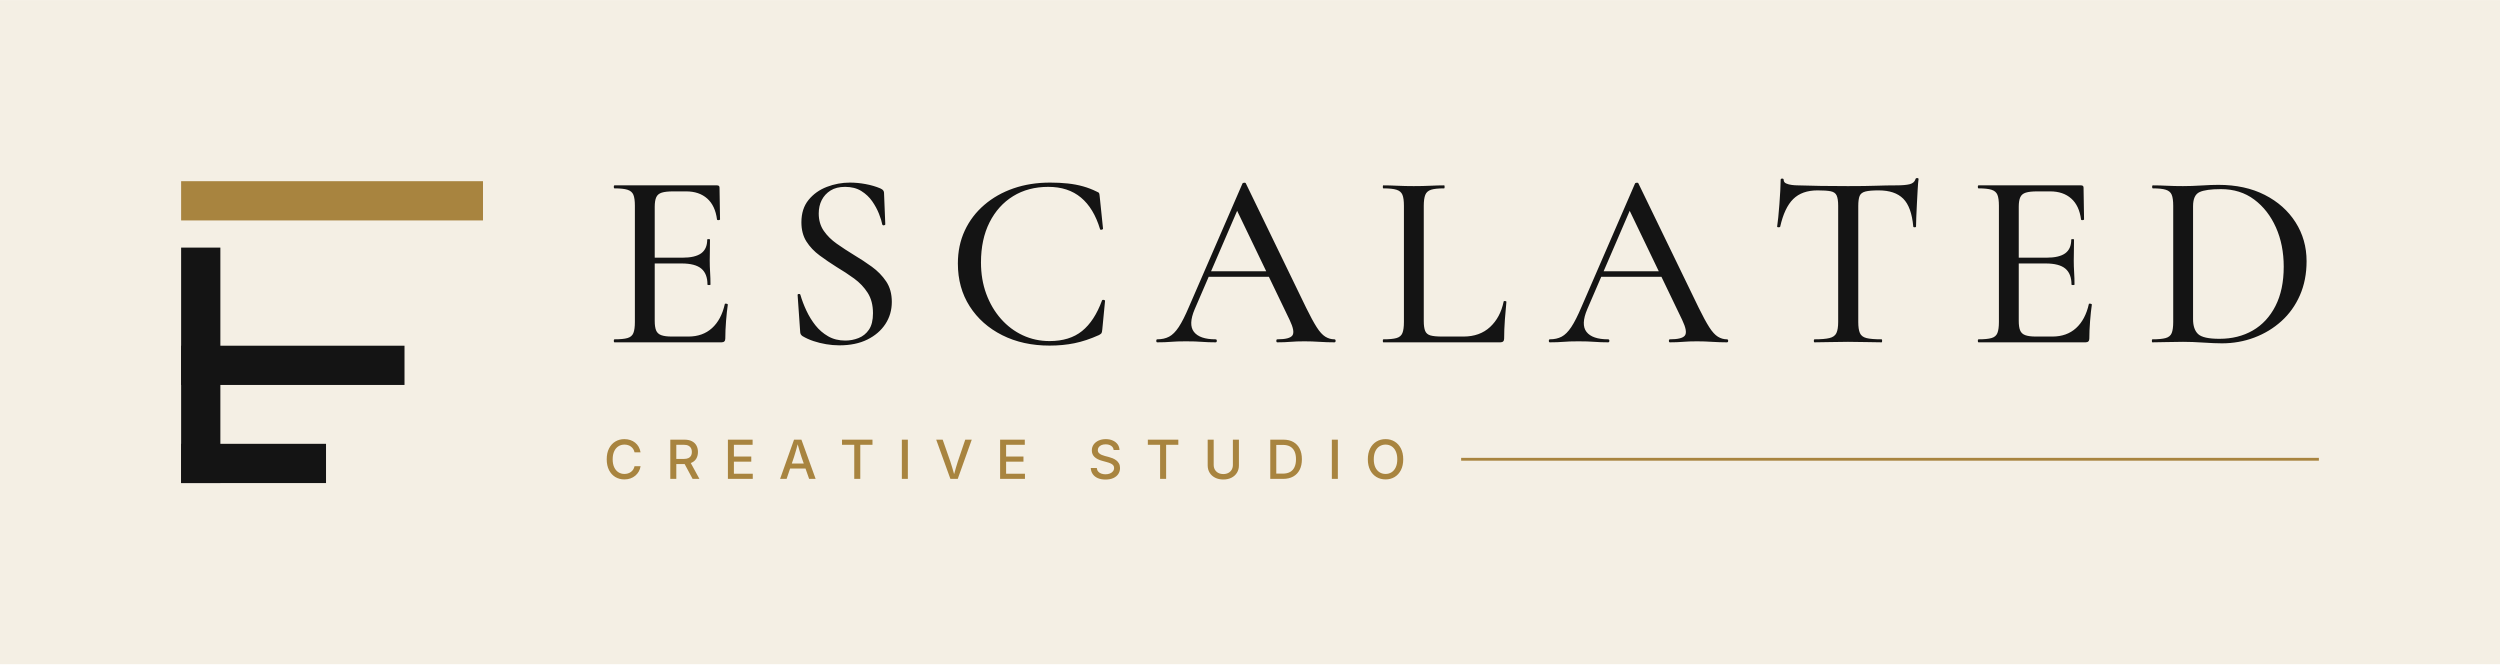
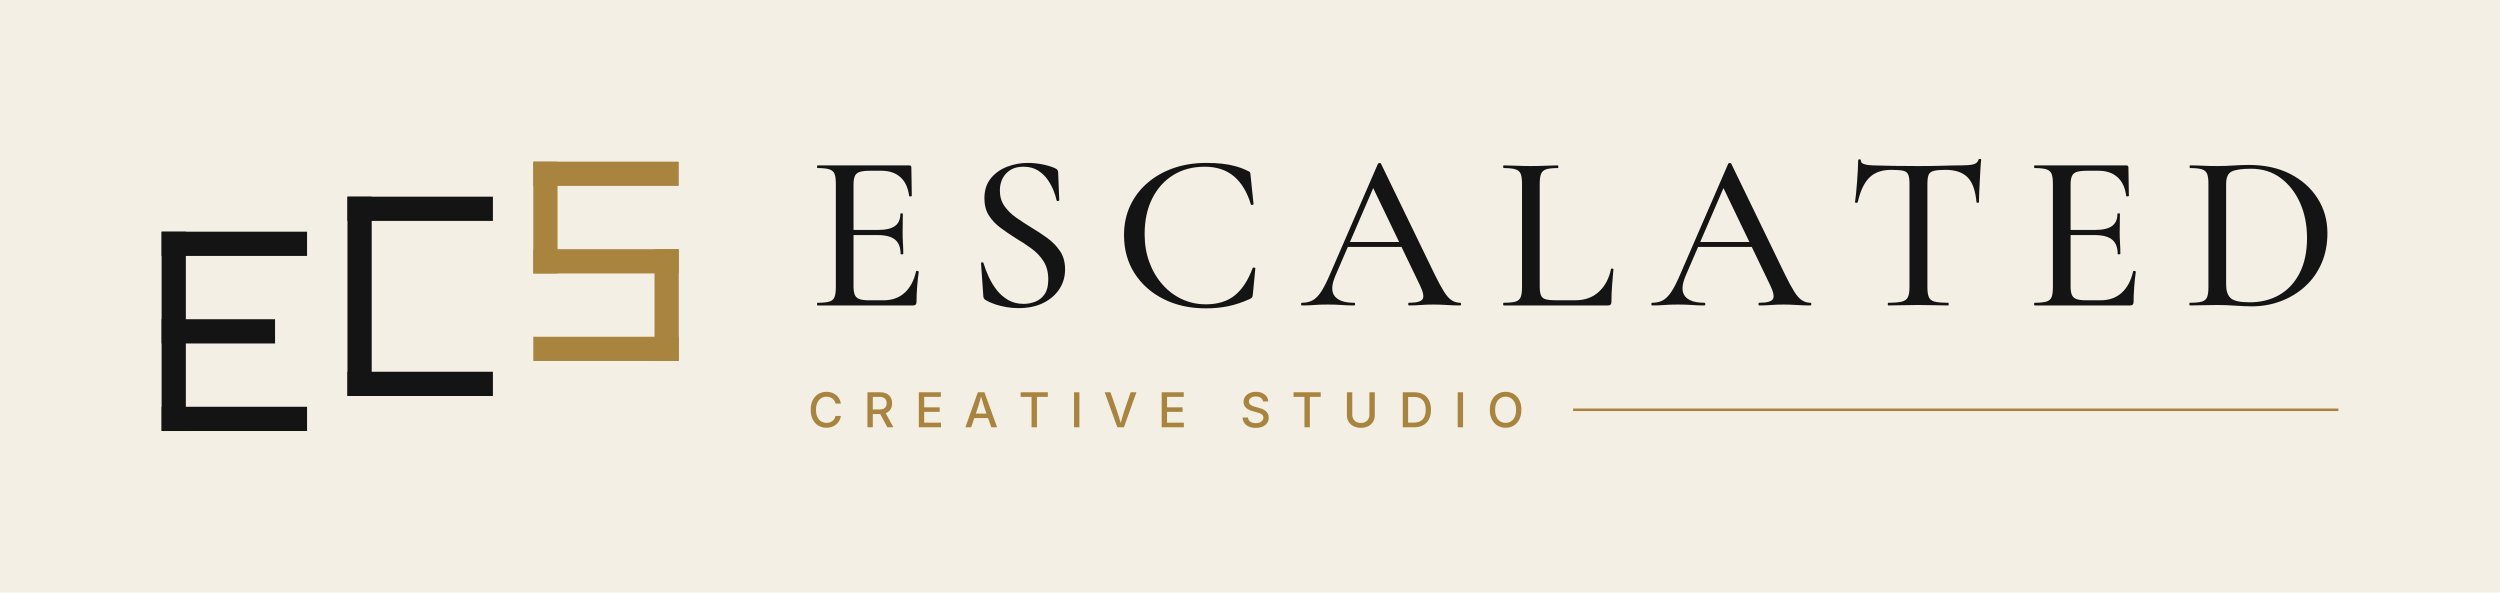
- <svg xmlns="http://www.w3.org/2000/svg" viewBox="0 0 828.17 220.00" width="828" height="220">
+ <svg xmlns="http://www.w3.org/2000/svg" viewBox="0 0 928.17 220.00" width="928" height="220">
  <rect width="100%" height="100%" fill="#F4EFE4" />
-   <rect x="60.00" y="60.00" width="100.00" height="13.00" fill="#A8843F" />
-   <rect x="60.00" y="82.00" width="13.00" height="78.00" fill="#141414" />
-   <rect x="60.00" y="114.50" width="74.00" height="13.00" fill="#141414" />
-   <rect x="60.00" y="147.00" width="48.00" height="13.00" fill="#141414" />
+   <rect x="60.00" y="86.00" width="9.00" height="74.00" fill="#141414" />
+   <rect x="60.00" y="86.00" width="54.00" height="9.00" fill="#141414" />
+   <rect x="60.00" y="118.50" width="42.12" height="9.00" fill="#141414" />
+   <rect x="60.00" y="151.00" width="54.00" height="9.00" fill="#141414" />
+   <rect x="129.00" y="73.00" width="9.00" height="74.00" fill="#141414" />
+   <rect x="129.00" y="73.00" width="54.00" height="9.00" fill="#141414" />
+   <rect x="129.00" y="138.00" width="54.00" height="9.00" fill="#141414" />
+   <rect x="198.00" y="60.00" width="54.00" height="9.00" fill="#A8843F" />
+   <rect x="198.00" y="60.00" width="9.00" height="41.50" fill="#A8843F" />
+   <rect x="198.00" y="92.50" width="54.00" height="9.00" fill="#A8843F" />
+   <rect x="243.00" y="92.50" width="9.00" height="41.50" fill="#A8843F" />
+   <rect x="198.00" y="125.00" width="54.00" height="9.00" fill="#A8843F" />
  <g transform="translate(60,60)">
-     <path d="M179.021 53.38H143.578Q143.328 53.38 143.328 52.881Q143.328 52.382 143.578 52.382Q146.406 52.382 147.862 51.966Q149.318 51.55 149.818 50.302Q150.317 49.054 150.317 46.641V8.119Q150.317 5.706 149.818 4.5Q149.318 3.294 147.862 2.836Q146.406 2.378 143.578 2.378Q143.328 2.378 143.328 1.879Q143.328 1.38 143.578 1.38H177.523Q178.355 1.38 178.355 2.129L178.522 12.612Q178.522 12.862 178.064 12.903Q177.606 12.945 177.523 12.695Q176.941 8.119 174.278 5.748Q171.616 3.377 167.29 3.377H163.046Q160.55 3.377 159.219 3.793Q157.888 4.209 157.389 5.332Q156.89 6.455 156.89 8.452V46.308Q156.89 48.305 157.347 49.428Q157.805 50.551 159.053 51.009Q160.301 51.466 162.547 51.466H168.038Q172.781 51.466 175.859 48.679Q178.938 45.892 180.102 40.734Q180.102 40.484 180.602 40.567Q181.101 40.65 181.101 40.9Q180.768 43.146 180.518 46.308Q180.269 49.47 180.269 52.132Q180.269 53.38 179.021 53.38ZM174.362 34.244Q174.362 30.666 172.323 28.961Q170.285 27.255 165.792 27.255H153.728V25.342H166.042Q170.285 25.342 172.282 23.886Q174.278 22.43 174.278 19.351Q174.278 19.185 174.736 19.185Q175.194 19.185 175.194 19.351Q175.194 21.93 175.152 23.345Q175.11 24.759 175.11 26.34Q175.11 28.254 175.235 30.167Q175.36 32.081 175.36 34.244Q175.36 34.41 174.861 34.41Q174.362 34.41 174.362 34.244Z M211.219 10.698Q211.219 14.026 212.883 16.439Q214.547 18.852 217.21 20.724Q219.872 22.596 222.867 24.426Q225.946 26.257 228.816 28.337Q231.686 30.417 233.558 33.204Q235.43 35.991 235.43 39.985Q235.43 44.062 233.309 47.306Q231.187 50.551 227.318 52.465Q223.45 54.378 218.042 54.378Q215.878 54.378 213.674 54.004Q211.469 53.63 209.472 52.964Q207.475 52.298 205.811 51.3Q205.478 51.05 205.27 50.718Q205.062 50.385 205.062 49.719L204.23 37.822Q204.147 37.406 204.605 37.364Q205.062 37.322 205.146 37.655Q205.894 40.234 207.142 42.897Q208.39 45.559 210.138 47.764Q211.885 49.969 214.339 51.383Q216.794 52.798 220.038 52.798Q222.285 52.798 224.406 51.966Q226.528 51.134 227.859 49.178Q229.19 47.223 229.19 43.729Q229.19 39.735 227.443 36.99Q225.696 34.244 222.95 32.247Q220.205 30.25 217.126 28.42Q214.214 26.59 211.51 24.593Q208.806 22.596 207.142 19.975Q205.478 17.354 205.478 13.61Q205.478 9.118 207.85 6.206Q210.221 3.294 213.923 1.879Q217.626 0.465 221.536 0.465Q224.115 0.465 226.778 0.964Q229.44 1.463 231.603 2.378Q232.352 2.711 232.602 3.086Q232.851 3.46 232.851 3.876L233.267 14.276Q233.267 14.526 232.851 14.609Q232.435 14.692 232.269 14.359Q232.019 12.945 231.187 10.823Q230.355 8.702 228.941 6.663Q227.526 4.625 225.322 3.252Q223.117 1.879 219.955 1.879Q217.043 1.879 215.13 3.086Q213.216 4.292 212.218 6.247Q211.219 8.202 211.219 10.698Z M287.846 0.465Q291.008 0.465 293.712 0.756Q296.416 1.047 298.787 1.713Q301.158 2.378 303.322 3.46Q303.987 3.71 304.112 4.001Q304.237 4.292 304.32 5.29L305.402 15.774Q305.402 15.94 304.944 16.065Q304.486 16.19 304.403 15.857Q302.323 8.951 298.08 5.415Q293.837 1.879 287.264 1.879Q280.608 1.879 275.616 4.958Q270.624 8.036 267.795 13.652Q264.966 19.268 264.966 26.922Q264.966 32.58 266.714 37.322Q268.461 42.065 271.581 45.601Q274.701 49.137 278.819 51.05Q282.938 52.964 287.68 52.964Q294.336 52.964 298.454 49.636Q302.573 46.308 305.069 39.486Q305.235 39.236 305.651 39.319Q306.067 39.402 306.067 39.652L305.152 49.137Q305.069 50.135 304.861 50.385Q304.653 50.634 304.07 50.967Q299.827 52.881 295.958 53.671Q292.09 54.462 287.68 54.462Q278.861 54.462 271.997 51.009Q265.133 47.556 261.222 41.441Q257.312 35.326 257.312 27.255Q257.312 21.265 259.6 16.356Q261.888 11.447 266.048 7.87Q270.208 4.292 275.741 2.378Q281.274 0.465 287.846 0.465Z M339.014 31.665 340.013 29.834H362.643L363.226 31.665ZM382.029 52.382Q382.445 52.382 382.445 52.881Q382.445 53.38 382.029 53.38Q379.616 53.38 377.078 53.214Q374.541 53.047 372.128 53.047Q369.466 53.047 367.51 53.214Q365.555 53.38 363.142 53.38Q362.81 53.38 362.81 52.881Q362.81 52.382 363.142 52.382Q367.219 52.382 368.134 51.092Q369.05 49.802 367.219 45.975L349.331 8.785L351.994 4.791L335.77 42.398Q333.606 47.473 335.52 49.927Q337.434 52.382 342.675 52.382Q343.091 52.382 343.091 52.881Q343.091 53.38 342.675 53.38Q340.179 53.38 338.099 53.214Q336.019 53.047 332.858 53.047Q329.779 53.047 327.907 53.214Q326.035 53.38 323.373 53.38Q323.04 53.38 323.04 52.881Q323.04 52.382 323.373 52.382Q325.619 52.382 327.283 51.508Q328.947 50.634 330.486 48.305Q332.026 45.975 333.856 41.649L351.578 0.798Q351.661 0.548 352.16 0.506Q352.659 0.465 352.742 0.798L372.71 41.982Q374.707 46.058 376.163 48.346Q377.619 50.634 379.034 51.508Q380.448 52.382 382.029 52.382Z M411.648 8.202V46.308Q411.648 48.471 412.106 49.594Q412.563 50.718 413.853 51.092Q415.142 51.466 417.722 51.466H424.794Q430.202 51.466 433.613 48.305Q437.024 45.143 438.106 39.902Q438.106 39.652 438.563 39.694Q439.021 39.735 439.021 39.985Q438.771 42.398 438.522 45.809Q438.272 49.22 438.272 52.132Q438.272 53.38 437.024 53.38H398.253Q398.086 53.38 398.086 52.881Q398.086 52.382 398.253 52.382Q401.165 52.382 402.621 51.966Q404.077 51.55 404.576 50.302Q405.075 49.054 405.075 46.641V8.119Q405.075 5.706 404.576 4.5Q404.077 3.294 402.621 2.836Q401.165 2.378 398.253 2.378Q398.086 2.378 398.086 1.879Q398.086 1.38 398.253 1.38Q400.25 1.38 402.87 1.505Q405.491 1.63 408.32 1.63Q411.315 1.63 413.853 1.505Q416.39 1.38 418.387 1.38Q418.554 1.38 418.554 1.879Q418.554 2.378 418.387 2.378Q415.475 2.378 414.061 2.836Q412.646 3.294 412.147 4.542Q411.648 5.79 411.648 8.202Z M469.056 31.665 470.054 29.834H492.685L493.267 31.665ZM512.07 52.382Q512.486 52.382 512.486 52.881Q512.486 53.38 512.07 53.38Q509.658 53.38 507.12 53.214Q504.582 53.047 502.17 53.047Q499.507 53.047 497.552 53.214Q495.597 53.38 493.184 53.38Q492.851 53.38 492.851 52.881Q492.851 52.382 493.184 52.382Q497.261 52.382 498.176 51.092Q499.091 49.802 497.261 45.975L479.373 8.785L482.035 4.791L465.811 42.398Q463.648 47.473 465.562 49.927Q467.475 52.382 472.717 52.382Q473.133 52.382 473.133 52.881Q473.133 53.38 472.717 53.38Q470.221 53.38 468.141 53.214Q466.061 53.047 462.899 53.047Q459.821 53.047 457.949 53.214Q456.077 53.38 453.414 53.38Q453.082 53.38 453.082 52.881Q453.082 52.382 453.414 52.382Q455.661 52.382 457.325 51.508Q458.989 50.634 460.528 48.305Q462.067 45.975 463.898 41.649L481.619 0.798Q481.702 0.548 482.202 0.506Q482.701 0.465 482.784 0.798L502.752 41.982Q504.749 46.058 506.205 48.346Q507.661 50.634 509.075 51.508Q510.49 52.382 512.07 52.382Z M542.106 3.044Q536.947 3.044 534.035 5.914Q531.123 8.785 529.709 15.108Q529.626 15.274 529.168 15.274Q528.71 15.274 528.71 15.025Q528.877 13.943 529.085 11.946Q529.293 9.95 529.459 7.62Q529.626 5.29 529.75 3.127Q529.875 0.964 529.875 -0.45Q529.875 -0.866 530.374 -0.866Q530.874 -0.866 530.874 -0.45Q530.874 0.382 531.706 0.756Q532.538 1.13 533.619 1.255Q534.701 1.38 535.45 1.38Q542.605 1.63 552.173 1.63Q557.997 1.63 561.491 1.505Q564.986 1.38 568.23 1.38Q571.059 1.38 572.598 1.006Q574.138 0.631 574.554 -0.7Q574.637 -1.033 575.094 -1.033Q575.552 -1.033 575.552 -0.7Q575.386 0.548 575.261 2.794Q575.136 5.041 575.011 7.454Q574.886 9.866 574.803 11.946Q574.72 14.026 574.72 15.025Q574.72 15.274 574.262 15.274Q573.805 15.274 573.805 15.025Q573.222 8.535 570.477 5.79Q567.731 3.044 562.323 3.044Q559.411 3.044 557.955 3.418Q556.499 3.793 556.042 4.874Q555.584 5.956 555.584 8.286V46.641Q555.584 49.054 556.125 50.302Q556.666 51.55 558.288 51.966Q559.91 52.382 563.322 52.382Q563.488 52.382 563.488 52.881Q563.488 53.38 563.322 53.38Q561.075 53.38 558.288 53.297Q555.501 53.214 552.173 53.214Q549.011 53.214 546.224 53.297Q543.437 53.38 541.107 53.38Q540.858 53.38 540.858 52.881Q540.858 52.382 541.107 52.382Q544.352 52.382 546.058 51.966Q547.763 51.55 548.346 50.302Q548.928 49.054 548.928 46.641V8.119Q548.928 5.873 548.429 4.75Q547.93 3.626 546.432 3.335Q544.934 3.044 542.106 3.044Z M630.88 53.38H595.437Q595.187 53.38 595.187 52.881Q595.187 52.382 595.437 52.382Q598.266 52.382 599.722 51.966Q601.178 51.55 601.677 50.302Q602.176 49.054 602.176 46.641V8.119Q602.176 5.706 601.677 4.5Q601.178 3.294 599.722 2.836Q598.266 2.378 595.437 2.378Q595.187 2.378 595.187 1.879Q595.187 1.38 595.437 1.38H629.382Q630.214 1.38 630.214 2.129L630.381 12.612Q630.381 12.862 629.923 12.903Q629.466 12.945 629.382 12.695Q628.8 8.119 626.138 5.748Q623.475 3.377 619.149 3.377H614.906Q612.41 3.377 611.078 3.793Q609.747 4.209 609.248 5.332Q608.749 6.455 608.749 8.452V46.308Q608.749 48.305 609.206 49.428Q609.664 50.551 610.912 51.009Q612.16 51.466 614.406 51.466H619.898Q624.64 51.466 627.718 48.679Q630.797 45.892 631.962 40.734Q631.962 40.484 632.461 40.567Q632.96 40.65 632.96 40.9Q632.627 43.146 632.378 46.308Q632.128 49.47 632.128 52.132Q632.128 53.38 630.88 53.38ZM626.221 34.244Q626.221 30.666 624.182 28.961Q622.144 27.255 617.651 27.255H605.587V25.342H617.901Q622.144 25.342 624.141 23.886Q626.138 22.43 626.138 19.351Q626.138 19.185 626.595 19.185Q627.053 19.185 627.053 19.351Q627.053 21.93 627.011 23.345Q626.97 24.759 626.97 26.34Q626.97 28.254 627.094 30.167Q627.219 32.081 627.219 34.244Q627.219 34.41 626.72 34.41Q626.221 34.41 626.221 34.244Z M676.058 53.713Q673.562 53.713 669.901 53.463Q666.24 53.214 663.162 53.214Q660.333 53.214 657.712 53.297Q655.091 53.38 653.011 53.38Q652.845 53.38 652.845 52.881Q652.845 52.382 653.011 52.382Q655.923 52.382 657.421 51.966Q658.918 51.55 659.418 50.302Q659.917 49.054 659.917 46.641V8.119Q659.917 5.706 659.418 4.5Q658.918 3.294 657.462 2.836Q656.006 2.378 653.178 2.378Q652.928 2.378 652.928 1.879Q652.928 1.38 653.178 1.38Q655.258 1.38 657.795 1.505Q660.333 1.63 663.162 1.63Q665.99 1.63 669.277 1.422Q672.563 1.214 674.893 1.214Q683.712 1.214 690.243 4.542Q696.774 7.87 700.435 13.61Q704.096 19.351 704.096 26.506Q704.096 32.746 701.891 37.78Q699.686 42.814 695.776 46.35Q691.866 49.886 686.79 51.799Q681.715 53.713 676.058 53.713ZM675.226 52.215Q681.466 52.215 686.25 49.47Q691.034 46.724 693.779 41.358Q696.525 35.991 696.525 28.337Q696.525 21.098 693.946 15.316Q691.366 9.534 686.749 6.081Q682.131 2.628 675.725 2.628Q670.733 2.628 668.611 3.626Q666.49 4.625 666.49 8.286V45.726Q666.49 49.054 668.154 50.634Q669.818 52.215 675.226 52.215Z" fill="#141414" />
-     <path d="M146.84 98.794Q145.156 98.794 143.83 97.996Q142.504 97.198 141.745 95.702Q140.986 94.205 140.986 92.129Q140.986 90.043 141.745 88.547Q142.504 87.051 143.83 86.248Q145.156 85.446 146.84 85.446Q147.87 85.446 148.773 85.742Q149.676 86.039 150.387 86.606Q151.098 87.173 151.565 87.984Q152.032 88.796 152.197 89.825H150.199Q150.077 89.206 149.767 88.73Q149.458 88.255 149.013 87.923Q148.568 87.592 148.018 87.426Q147.468 87.26 146.858 87.26Q145.741 87.26 144.855 87.823Q143.97 88.386 143.464 89.472Q142.958 90.558 142.958 92.129Q142.958 93.699 143.472 94.785Q143.987 95.872 144.868 96.426Q145.75 96.98 146.858 96.98Q147.468 96.98 148.014 96.81Q148.559 96.639 149.008 96.312Q149.458 95.985 149.767 95.505Q150.077 95.025 150.199 94.415H152.206Q152.058 95.374 151.604 96.173Q151.15 96.971 150.444 97.564Q149.737 98.158 148.825 98.476Q147.913 98.794 146.84 98.794Z M162.049 98.62V85.62H166.708Q168.209 85.62 169.212 86.139Q170.215 86.658 170.713 87.583Q171.21 88.508 171.21 89.703Q171.21 90.907 170.708 91.81Q170.207 92.713 169.203 93.211Q168.2 93.708 166.691 93.708H163.192V92.007H166.499Q167.458 92.007 168.047 91.732Q168.636 91.457 168.915 90.942Q169.195 90.427 169.195 89.703Q169.195 88.97 168.915 88.438Q168.636 87.906 168.043 87.614Q167.45 87.321 166.481 87.321H164.038V98.62ZM169.439 98.62 166.289 92.748H168.497L171.699 98.62Z M181.132 98.62V85.62H189.316V87.33H183.121V91.204H188.871V92.905H183.121V96.91H189.368V98.62Z M198.417 98.62 203.041 85.62H205.484L210.195 98.62H208.04L205.51 91.387Q205.214 90.506 204.86 89.311Q204.507 88.115 204.044 86.44H204.446Q204.001 88.133 203.647 89.341Q203.294 90.55 203.024 91.387L200.572 98.62ZM200.921 95.191V93.533H207.683V95.191Z M218.93 87.33V85.62H229.025V87.33H224.985V98.62H222.987V87.33Z M240.744 85.62V98.62H238.755V85.62Z M254.836 98.62 250.133 85.62H252.28L254.81 92.853Q255.089 93.69 255.451 94.903Q255.813 96.116 256.275 97.765H255.865Q256.319 96.081 256.672 94.886Q257.026 93.69 257.296 92.853L259.757 85.62H261.912L257.27 98.62Z M271.301 98.62V85.62H279.485V87.33H273.29V91.204H279.04V92.905H273.29V96.91H279.537V98.62Z  M306.212 98.838Q304.755 98.838 303.682 98.376Q302.609 97.913 302.002 97.054Q301.396 96.194 301.335 95.008H303.333Q303.394 95.715 303.791 96.177Q304.188 96.639 304.825 96.866Q305.462 97.093 306.203 97.093Q307.032 97.093 307.673 96.836Q308.315 96.578 308.69 96.103Q309.065 95.627 309.065 94.999Q309.065 94.432 308.738 94.07Q308.411 93.708 307.857 93.468Q307.302 93.228 306.596 93.045L305.078 92.626Q303.481 92.199 302.587 91.361Q301.692 90.523 301.692 89.188Q301.692 88.063 302.299 87.221Q302.905 86.379 303.948 85.912Q304.99 85.446 306.299 85.446Q307.634 85.446 308.65 85.912Q309.667 86.379 310.247 87.19Q310.827 88.002 310.854 89.04H308.917Q308.821 88.15 308.092 87.662Q307.364 87.173 306.256 87.173Q305.47 87.173 304.89 87.417Q304.31 87.662 303.991 88.093Q303.673 88.525 303.673 89.075Q303.673 89.694 304.052 90.074Q304.432 90.454 304.977 90.676Q305.523 90.899 306.02 91.029L307.285 91.361Q307.905 91.518 308.563 91.784Q309.222 92.05 309.78 92.473Q310.339 92.897 310.683 93.52Q311.028 94.144 311.028 95.025Q311.028 96.125 310.461 96.988Q309.894 97.852 308.816 98.345Q307.739 98.838 306.212 98.838Z M320.243 87.33V85.62H330.337V87.33H326.298V98.62H324.3V87.33Z M345.25 98.821Q343.688 98.821 342.519 98.219Q341.35 97.617 340.708 96.565Q340.067 95.514 340.067 94.153V85.62H342.056V93.987Q342.056 94.868 342.445 95.549Q342.833 96.229 343.548 96.622Q344.264 97.015 345.25 97.015Q346.227 97.015 346.938 96.622Q347.649 96.229 348.033 95.549Q348.417 94.868 348.417 93.987V85.62H350.415V94.153Q350.415 95.514 349.773 96.565Q349.132 97.617 347.967 98.219Q346.803 98.821 345.25 98.821Z M365.021 98.62H361.811V96.875H364.917Q366.391 96.875 367.368 96.325Q368.346 95.776 368.834 94.707Q369.323 93.638 369.323 92.103Q369.323 90.576 368.839 89.52Q368.354 88.464 367.399 87.915Q366.444 87.365 365.021 87.365H361.741V85.62H365.152Q367.072 85.62 368.442 86.397Q369.811 87.173 370.544 88.626Q371.277 90.078 371.277 92.103Q371.277 94.135 370.54 95.592Q369.803 97.05 368.402 97.835Q367.002 98.62 365.021 98.62ZM362.788 85.62V98.62H360.799V85.62Z M383.188 85.62V98.62H381.199V85.62Z M398.99 98.794Q397.306 98.794 395.976 97.996Q394.645 97.198 393.882 95.702Q393.118 94.205 393.118 92.129Q393.118 90.043 393.882 88.547Q394.645 87.051 395.976 86.248Q397.306 85.446 398.99 85.446Q400.674 85.446 401.996 86.248Q403.318 87.051 404.081 88.547Q404.844 90.043 404.844 92.129Q404.844 94.205 404.081 95.702Q403.318 97.198 401.996 97.996Q400.674 98.794 398.99 98.794ZM398.99 96.98Q400.098 96.98 400.975 96.426Q401.852 95.872 402.362 94.785Q402.873 93.699 402.873 92.129Q402.873 90.541 402.362 89.455Q401.852 88.368 400.975 87.814Q400.098 87.26 398.99 87.26Q397.873 87.26 396.992 87.819Q396.111 88.377 395.6 89.463Q395.09 90.55 395.09 92.129Q395.09 93.699 395.6 94.781Q396.111 95.863 396.992 96.421Q397.873 96.98 398.99 96.98Z" fill="#A8843F" />
-     <rect x="424.03" y="91.65" width="284.14" height="0.94" fill="#A8843F" />
+     <path d="M279.021 53.38H243.578Q243.328 53.38 243.328 52.881Q243.328 52.382 243.578 52.382Q246.406 52.382 247.862 51.966Q249.318 51.55 249.818 50.302Q250.317 49.054 250.317 46.641V8.119Q250.317 5.706 249.818 4.5Q249.318 3.294 247.862 2.836Q246.406 2.378 243.578 2.378Q243.328 2.378 243.328 1.879Q243.328 1.38 243.578 1.38H277.523Q278.355 1.38 278.355 2.129L278.522 12.612Q278.522 12.862 278.064 12.903Q277.606 12.945 277.523 12.695Q276.941 8.119 274.278 5.748Q271.616 3.377 267.29 3.377H263.046Q260.55 3.377 259.219 3.793Q257.888 4.209 257.389 5.332Q256.89 6.455 256.89 8.452V46.308Q256.89 48.305 257.347 49.428Q257.805 50.551 259.053 51.009Q260.301 51.466 262.547 51.466H268.038Q272.781 51.466 275.859 48.679Q278.938 45.892 280.102 40.734Q280.102 40.484 280.602 40.567Q281.101 40.65 281.101 40.9Q280.768 43.146 280.518 46.308Q280.269 49.47 280.269 52.132Q280.269 53.38 279.021 53.38ZM274.362 34.244Q274.362 30.666 272.323 28.961Q270.285 27.255 265.792 27.255H253.728V25.342H266.042Q270.285 25.342 272.282 23.886Q274.278 22.43 274.278 19.351Q274.278 19.185 274.736 19.185Q275.194 19.185 275.194 19.351Q275.194 21.93 275.152 23.345Q275.11 24.759 275.11 26.34Q275.11 28.254 275.235 30.167Q275.36 32.081 275.36 34.244Q275.36 34.41 274.861 34.41Q274.362 34.41 274.362 34.244Z M311.219 10.698Q311.219 14.026 312.883 16.439Q314.547 18.852 317.21 20.724Q319.872 22.596 322.867 24.426Q325.946 26.257 328.816 28.337Q331.686 30.417 333.558 33.204Q335.43 35.991 335.43 39.985Q335.43 44.062 333.309 47.306Q331.187 50.551 327.318 52.465Q323.45 54.378 318.042 54.378Q315.878 54.378 313.674 54.004Q311.469 53.63 309.472 52.964Q307.475 52.298 305.811 51.3Q305.478 51.05 305.27 50.718Q305.062 50.385 305.062 49.719L304.23 37.822Q304.147 37.406 304.605 37.364Q305.062 37.322 305.146 37.655Q305.894 40.234 307.142 42.897Q308.39 45.559 310.138 47.764Q311.885 49.969 314.339 51.383Q316.794 52.798 320.038 52.798Q322.285 52.798 324.406 51.966Q326.528 51.134 327.859 49.178Q329.19 47.223 329.19 43.729Q329.19 39.735 327.443 36.99Q325.696 34.244 322.95 32.247Q320.205 30.25 317.126 28.42Q314.214 26.59 311.51 24.593Q308.806 22.596 307.142 19.975Q305.478 17.354 305.478 13.61Q305.478 9.118 307.85 6.206Q310.221 3.294 313.923 1.879Q317.626 0.465 321.536 0.465Q324.115 0.465 326.778 0.964Q329.44 1.463 331.603 2.378Q332.352 2.711 332.602 3.086Q332.851 3.46 332.851 3.876L333.267 14.276Q333.267 14.526 332.851 14.609Q332.435 14.692 332.269 14.359Q332.019 12.945 331.187 10.823Q330.355 8.702 328.941 6.663Q327.526 4.625 325.322 3.252Q323.117 1.879 319.955 1.879Q317.043 1.879 315.13 3.086Q313.216 4.292 312.218 6.247Q311.219 8.202 311.219 10.698Z M387.846 0.465Q391.008 0.465 393.712 0.756Q396.416 1.047 398.787 1.713Q401.158 2.378 403.322 3.46Q403.987 3.71 404.112 4.001Q404.237 4.292 404.32 5.29L405.402 15.774Q405.402 15.94 404.944 16.065Q404.486 16.19 404.403 15.857Q402.323 8.951 398.08 5.415Q393.837 1.879 387.264 1.879Q380.608 1.879 375.616 4.958Q370.624 8.036 367.795 13.652Q364.966 19.268 364.966 26.922Q364.966 32.58 366.714 37.322Q368.461 42.065 371.581 45.601Q374.701 49.137 378.819 51.05Q382.938 52.964 387.68 52.964Q394.336 52.964 398.454 49.636Q402.573 46.308 405.069 39.486Q405.235 39.236 405.651 39.319Q406.067 39.402 406.067 39.652L405.152 49.137Q405.069 50.135 404.861 50.385Q404.653 50.634 404.07 50.967Q399.827 52.881 395.958 53.671Q392.09 54.462 387.68 54.462Q378.861 54.462 371.997 51.009Q365.133 47.556 361.222 41.441Q357.312 35.326 357.312 27.255Q357.312 21.265 359.6 16.356Q361.888 11.447 366.048 7.87Q370.208 4.292 375.741 2.378Q381.274 0.465 387.846 0.465Z M439.014 31.665 440.013 29.834H462.643L463.226 31.665ZM482.029 52.382Q482.445 52.382 482.445 52.881Q482.445 53.38 482.029 53.38Q479.616 53.38 477.078 53.214Q474.541 53.047 472.128 53.047Q469.466 53.047 467.51 53.214Q465.555 53.38 463.142 53.38Q462.81 53.38 462.81 52.881Q462.81 52.382 463.142 52.382Q467.219 52.382 468.134 51.092Q469.05 49.802 467.219 45.975L449.331 8.785L451.994 4.791L435.77 42.398Q433.606 47.473 435.52 49.927Q437.434 52.382 442.675 52.382Q443.091 52.382 443.091 52.881Q443.091 53.38 442.675 53.38Q440.179 53.38 438.099 53.214Q436.019 53.047 432.858 53.047Q429.779 53.047 427.907 53.214Q426.035 53.38 423.373 53.38Q423.04 53.38 423.04 52.881Q423.04 52.382 423.373 52.382Q425.619 52.382 427.283 51.508Q428.947 50.634 430.486 48.305Q432.026 45.975 433.856 41.649L451.578 0.798Q451.661 0.548 452.16 0.506Q452.659 0.465 452.742 0.798L472.71 41.982Q474.707 46.058 476.163 48.346Q477.619 50.634 479.034 51.508Q480.448 52.382 482.029 52.382Z M511.648 8.202V46.308Q511.648 48.471 512.106 49.594Q512.563 50.718 513.853 51.092Q515.142 51.466 517.722 51.466H524.794Q530.202 51.466 533.613 48.305Q537.024 45.143 538.106 39.902Q538.106 39.652 538.563 39.694Q539.021 39.735 539.021 39.985Q538.771 42.398 538.522 45.809Q538.272 49.22 538.272 52.132Q538.272 53.38 537.024 53.38H498.253Q498.086 53.38 498.086 52.881Q498.086 52.382 498.253 52.382Q501.165 52.382 502.621 51.966Q504.077 51.55 504.576 50.302Q505.075 49.054 505.075 46.641V8.119Q505.075 5.706 504.576 4.5Q504.077 3.294 502.621 2.836Q501.165 2.378 498.253 2.378Q498.086 2.378 498.086 1.879Q498.086 1.38 498.253 1.38Q500.25 1.38 502.87 1.505Q505.491 1.63 508.32 1.63Q511.315 1.63 513.853 1.505Q516.39 1.38 518.387 1.38Q518.554 1.38 518.554 1.879Q518.554 2.378 518.387 2.378Q515.475 2.378 514.061 2.836Q512.646 3.294 512.147 4.542Q511.648 5.79 511.648 8.202Z M569.056 31.665 570.054 29.834H592.685L593.267 31.665ZM612.07 52.382Q612.486 52.382 612.486 52.881Q612.486 53.38 612.07 53.38Q609.658 53.38 607.12 53.214Q604.582 53.047 602.17 53.047Q599.507 53.047 597.552 53.214Q595.597 53.38 593.184 53.38Q592.851 53.38 592.851 52.881Q592.851 52.382 593.184 52.382Q597.261 52.382 598.176 51.092Q599.091 49.802 597.261 45.975L579.373 8.785L582.035 4.791L565.811 42.398Q563.648 47.473 565.562 49.927Q567.475 52.382 572.717 52.382Q573.133 52.382 573.133 52.881Q573.133 53.38 572.717 53.38Q570.221 53.38 568.141 53.214Q566.061 53.047 562.899 53.047Q559.821 53.047 557.949 53.214Q556.077 53.38 553.414 53.38Q553.082 53.38 553.082 52.881Q553.082 52.382 553.414 52.382Q555.661 52.382 557.325 51.508Q558.989 50.634 560.528 48.305Q562.067 45.975 563.898 41.649L581.619 0.798Q581.702 0.548 582.202 0.506Q582.701 0.465 582.784 0.798L602.752 41.982Q604.749 46.058 606.205 48.346Q607.661 50.634 609.075 51.508Q610.49 52.382 612.07 52.382Z M642.106 3.044Q636.947 3.044 634.035 5.914Q631.123 8.785 629.709 15.108Q629.626 15.274 629.168 15.274Q628.71 15.274 628.71 15.025Q628.877 13.943 629.085 11.946Q629.293 9.95 629.459 7.62Q629.626 5.29 629.75 3.127Q629.875 0.964 629.875 -0.45Q629.875 -0.866 630.374 -0.866Q630.874 -0.866 630.874 -0.45Q630.874 0.382 631.706 0.756Q632.538 1.13 633.619 1.255Q634.701 1.38 635.45 1.38Q642.605 1.63 652.173 1.63Q657.997 1.63 661.491 1.505Q664.986 1.38 668.23 1.38Q671.059 1.38 672.598 1.006Q674.138 0.631 674.554 -0.7Q674.637 -1.033 675.094 -1.033Q675.552 -1.033 675.552 -0.7Q675.386 0.548 675.261 2.794Q675.136 5.041 675.011 7.454Q674.886 9.866 674.803 11.946Q674.72 14.026 674.72 15.025Q674.72 15.274 674.262 15.274Q673.805 15.274 673.805 15.025Q673.222 8.535 670.477 5.79Q667.731 3.044 662.323 3.044Q659.411 3.044 657.955 3.418Q656.499 3.793 656.042 4.874Q655.584 5.956 655.584 8.286V46.641Q655.584 49.054 656.125 50.302Q656.666 51.55 658.288 51.966Q659.91 52.382 663.322 52.382Q663.488 52.382 663.488 52.881Q663.488 53.38 663.322 53.38Q661.075 53.38 658.288 53.297Q655.501 53.214 652.173 53.214Q649.011 53.214 646.224 53.297Q643.437 53.38 641.107 53.38Q640.858 53.38 640.858 52.881Q640.858 52.382 641.107 52.382Q644.352 52.382 646.058 51.966Q647.763 51.55 648.346 50.302Q648.928 49.054 648.928 46.641V8.119Q648.928 5.873 648.429 4.75Q647.93 3.626 646.432 3.335Q644.934 3.044 642.106 3.044Z M730.88 53.38H695.437Q695.187 53.38 695.187 52.881Q695.187 52.382 695.437 52.382Q698.266 52.382 699.722 51.966Q701.178 51.55 701.677 50.302Q702.176 49.054 702.176 46.641V8.119Q702.176 5.706 701.677 4.5Q701.178 3.294 699.722 2.836Q698.266 2.378 695.437 2.378Q695.187 2.378 695.187 1.879Q695.187 1.38 695.437 1.38H729.382Q730.214 1.38 730.214 2.129L730.381 12.612Q730.381 12.862 729.923 12.903Q729.466 12.945 729.382 12.695Q728.8 8.119 726.138 5.748Q723.475 3.377 719.149 3.377H714.906Q712.41 3.377 711.078 3.793Q709.747 4.209 709.248 5.332Q708.749 6.455 708.749 8.452V46.308Q708.749 48.305 709.206 49.428Q709.664 50.551 710.912 51.009Q712.16 51.466 714.406 51.466H719.898Q724.64 51.466 727.718 48.679Q730.797 45.892 731.962 40.734Q731.962 40.484 732.461 40.567Q732.96 40.65 732.96 40.9Q732.627 43.146 732.378 46.308Q732.128 49.47 732.128 52.132Q732.128 53.38 730.88 53.38ZM726.221 34.244Q726.221 30.666 724.182 28.961Q722.144 27.255 717.651 27.255H705.587V25.342H717.901Q722.144 25.342 724.141 23.886Q726.138 22.43 726.138 19.351Q726.138 19.185 726.595 19.185Q727.053 19.185 727.053 19.351Q727.053 21.93 727.011 23.345Q726.97 24.759 726.97 26.34Q726.97 28.254 727.094 30.167Q727.219 32.081 727.219 34.244Q727.219 34.41 726.72 34.41Q726.221 34.41 726.221 34.244Z M776.058 53.713Q773.562 53.713 769.901 53.463Q766.24 53.214 763.162 53.214Q760.333 53.214 757.712 53.297Q755.091 53.38 753.011 53.38Q752.845 53.38 752.845 52.881Q752.845 52.382 753.011 52.382Q755.923 52.382 757.421 51.966Q758.918 51.55 759.418 50.302Q759.917 49.054 759.917 46.641V8.119Q759.917 5.706 759.418 4.5Q758.918 3.294 757.462 2.836Q756.006 2.378 753.178 2.378Q752.928 2.378 752.928 1.879Q752.928 1.38 753.178 1.38Q755.258 1.38 757.795 1.505Q760.333 1.63 763.162 1.63Q765.99 1.63 769.277 1.422Q772.563 1.214 774.893 1.214Q783.712 1.214 790.243 4.542Q796.774 7.87 800.435 13.61Q804.096 19.351 804.096 26.506Q804.096 32.746 801.891 37.78Q799.686 42.814 795.776 46.35Q791.866 49.886 786.79 51.799Q781.715 53.713 776.058 53.713ZM775.226 52.215Q781.466 52.215 786.25 49.47Q791.034 46.724 793.779 41.358Q796.525 35.991 796.525 28.337Q796.525 21.098 793.946 15.316Q791.366 9.534 786.749 6.081Q782.131 2.628 775.725 2.628Q770.733 2.628 768.611 3.626Q766.49 4.625 766.49 8.286V45.726Q766.49 49.054 768.154 50.634Q769.818 52.215 775.226 52.215Z" fill="#141414" />
+     <path d="M246.84 98.794Q245.156 98.794 243.83 97.996Q242.504 97.198 241.745 95.702Q240.986 94.205 240.986 92.129Q240.986 90.043 241.745 88.547Q242.504 87.051 243.83 86.248Q245.156 85.446 246.84 85.446Q247.87 85.446 248.773 85.742Q249.676 86.039 250.387 86.606Q251.098 87.173 251.565 87.984Q252.032 88.796 252.197 89.825H250.199Q250.077 89.206 249.767 88.73Q249.458 88.255 249.013 87.923Q248.568 87.592 248.018 87.426Q247.468 87.26 246.858 87.26Q245.741 87.26 244.855 87.823Q243.97 88.386 243.464 89.472Q242.958 90.558 242.958 92.129Q242.958 93.699 243.472 94.785Q243.987 95.872 244.868 96.426Q245.75 96.98 246.858 96.98Q247.468 96.98 248.014 96.81Q248.559 96.639 249.008 96.312Q249.458 95.985 249.767 95.505Q250.077 95.025 250.199 94.415H252.206Q252.058 95.374 251.604 96.173Q251.15 96.971 250.444 97.564Q249.737 98.158 248.825 98.476Q247.913 98.794 246.84 98.794Z M262.049 98.62V85.62H266.708Q268.209 85.62 269.212 86.139Q270.215 86.658 270.713 87.583Q271.21 88.508 271.21 89.703Q271.21 90.907 270.708 91.81Q270.207 92.713 269.203 93.211Q268.2 93.708 266.691 93.708H263.192V92.007H266.499Q267.458 92.007 268.047 91.732Q268.636 91.457 268.915 90.942Q269.195 90.427 269.195 89.703Q269.195 88.97 268.915 88.438Q268.636 87.906 268.043 87.614Q267.45 87.321 266.481 87.321H264.038V98.62ZM269.439 98.62 266.289 92.748H268.497L271.699 98.62Z M281.132 98.62V85.62H289.316V87.33H283.121V91.204H288.871V92.905H283.121V96.91H289.368V98.62Z M298.417 98.62 303.041 85.62H305.484L310.195 98.62H308.04L305.51 91.387Q305.214 90.506 304.86 89.311Q304.507 88.115 304.044 86.44H304.446Q304.001 88.133 303.647 89.341Q303.294 90.55 303.024 91.387L300.572 98.62ZM300.921 95.191V93.533H307.683V95.191Z M318.93 87.33V85.62H329.025V87.33H324.985V98.62H322.987V87.33Z M340.744 85.62V98.62H338.755V85.62Z M354.836 98.62 350.133 85.62H352.28L354.81 92.853Q355.089 93.69 355.451 94.903Q355.813 96.116 356.275 97.765H355.865Q356.319 96.081 356.672 94.886Q357.026 93.69 357.296 92.853L359.757 85.62H361.912L357.27 98.62Z M371.301 98.62V85.62H379.485V87.33H373.29V91.204H379.04V92.905H373.29V96.91H379.537V98.62Z  M406.212 98.838Q404.755 98.838 403.682 98.376Q402.609 97.913 402.002 97.054Q401.396 96.194 401.335 95.008H403.333Q403.394 95.715 403.791 96.177Q404.188 96.639 404.825 96.866Q405.462 97.093 406.203 97.093Q407.032 97.093 407.673 96.836Q408.315 96.578 408.69 96.103Q409.065 95.627 409.065 94.999Q409.065 94.432 408.738 94.07Q408.411 93.708 407.857 93.468Q407.302 93.228 406.596 93.045L405.078 92.626Q403.481 92.199 402.587 91.361Q401.692 90.523 401.692 89.188Q401.692 88.063 402.299 87.221Q402.905 86.379 403.948 85.912Q404.99 85.446 406.299 85.446Q407.634 85.446 408.65 85.912Q409.667 86.379 410.247 87.19Q410.827 88.002 410.854 89.04H408.917Q408.821 88.15 408.092 87.662Q407.364 87.173 406.256 87.173Q405.47 87.173 404.89 87.417Q404.31 87.662 403.991 88.093Q403.673 88.525 403.673 89.075Q403.673 89.694 404.052 90.074Q404.432 90.454 404.977 90.676Q405.523 90.899 406.02 91.029L407.285 91.361Q407.905 91.518 408.563 91.784Q409.222 92.05 409.78 92.473Q410.339 92.897 410.683 93.52Q411.028 94.144 411.028 95.025Q411.028 96.125 410.461 96.988Q409.894 97.852 408.816 98.345Q407.739 98.838 406.212 98.838Z M420.243 87.33V85.62H430.337V87.33H426.298V98.62H424.3V87.33Z M445.25 98.821Q443.688 98.821 442.519 98.219Q441.35 97.617 440.708 96.565Q440.067 95.514 440.067 94.153V85.62H442.056V93.987Q442.056 94.868 442.445 95.549Q442.833 96.229 443.548 96.622Q444.264 97.015 445.25 97.015Q446.227 97.015 446.938 96.622Q447.649 96.229 448.033 95.549Q448.417 94.868 448.417 93.987V85.62H450.415V94.153Q450.415 95.514 449.773 96.565Q449.132 97.617 447.967 98.219Q446.803 98.821 445.25 98.821Z M465.021 98.62H461.811V96.875H464.917Q466.391 96.875 467.368 96.325Q468.346 95.776 468.834 94.707Q469.323 93.638 469.323 92.103Q469.323 90.576 468.839 89.52Q468.354 88.464 467.399 87.915Q466.444 87.365 465.021 87.365H461.741V85.62H465.152Q467.072 85.62 468.442 86.397Q469.811 87.173 470.544 88.626Q471.277 90.078 471.277 92.103Q471.277 94.135 470.54 95.592Q469.803 97.05 468.402 97.835Q467.002 98.62 465.021 98.62ZM462.788 85.62V98.62H460.799V85.62Z M483.188 85.62V98.62H481.199V85.62Z M498.99 98.794Q497.306 98.794 495.976 97.996Q494.645 97.198 493.882 95.702Q493.118 94.205 493.118 92.129Q493.118 90.043 493.882 88.547Q494.645 87.051 495.976 86.248Q497.306 85.446 498.99 85.446Q500.674 85.446 501.996 86.248Q503.318 87.051 504.081 88.547Q504.844 90.043 504.844 92.129Q504.844 94.205 504.081 95.702Q503.318 97.198 501.996 97.996Q500.674 98.794 498.99 98.794ZM498.99 96.98Q500.098 96.98 500.975 96.426Q501.852 95.872 502.362 94.785Q502.873 93.699 502.873 92.129Q502.873 90.541 502.362 89.455Q501.852 88.368 500.975 87.814Q500.098 87.26 498.99 87.26Q497.873 87.26 496.992 87.819Q496.111 88.377 495.6 89.463Q495.09 90.55 495.09 92.129Q495.09 93.699 495.6 94.781Q496.111 95.863 496.992 96.421Q497.873 96.98 498.99 96.98Z" fill="#A8843F" />
+     <rect x="524.03" y="91.65" width="284.14" height="0.94" fill="#A8843F" />
  </g>
</svg>
